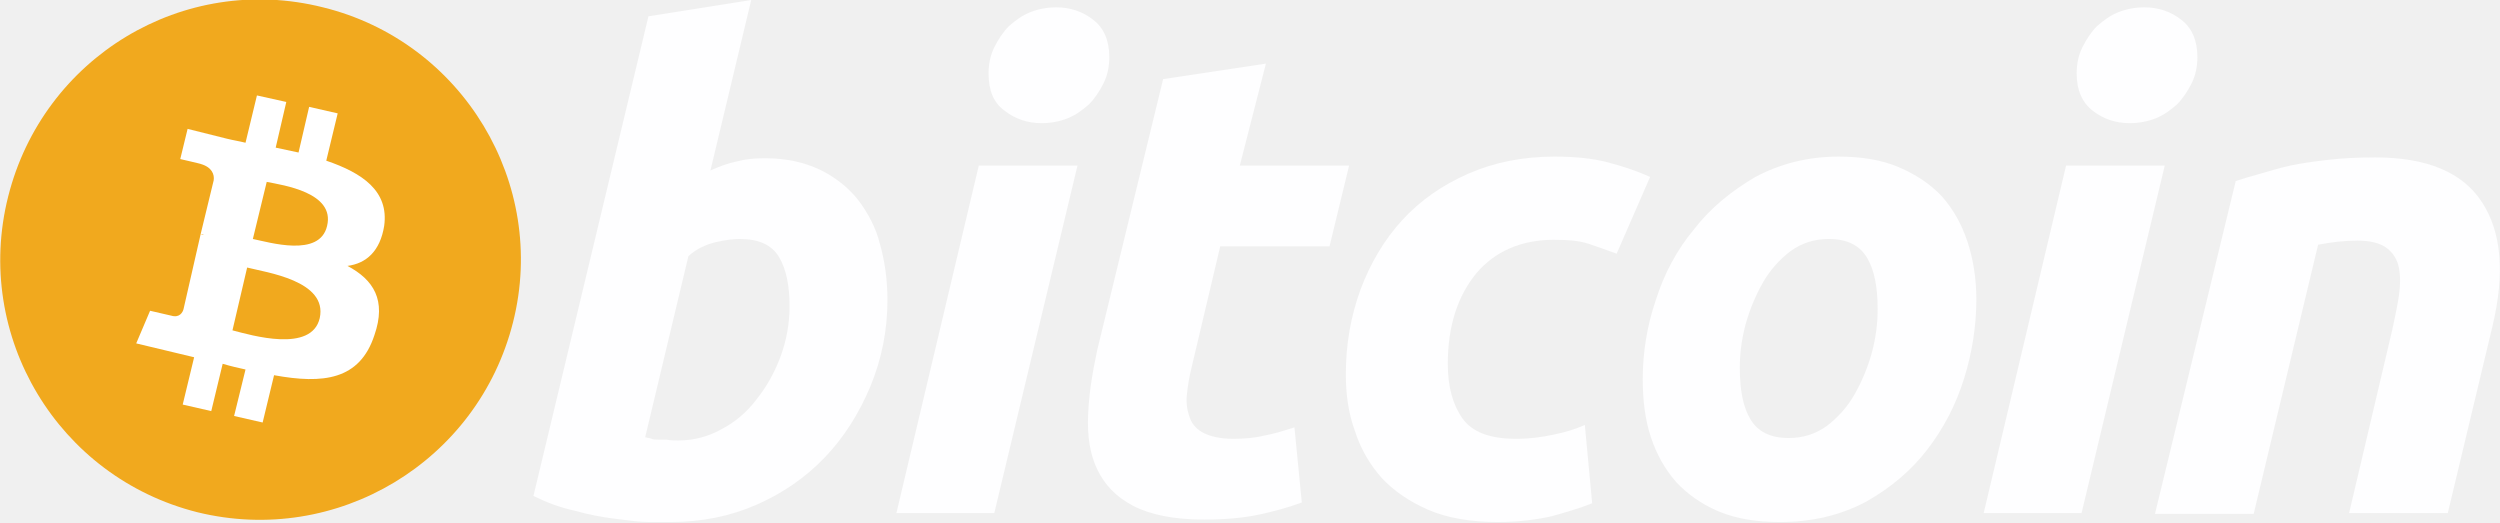
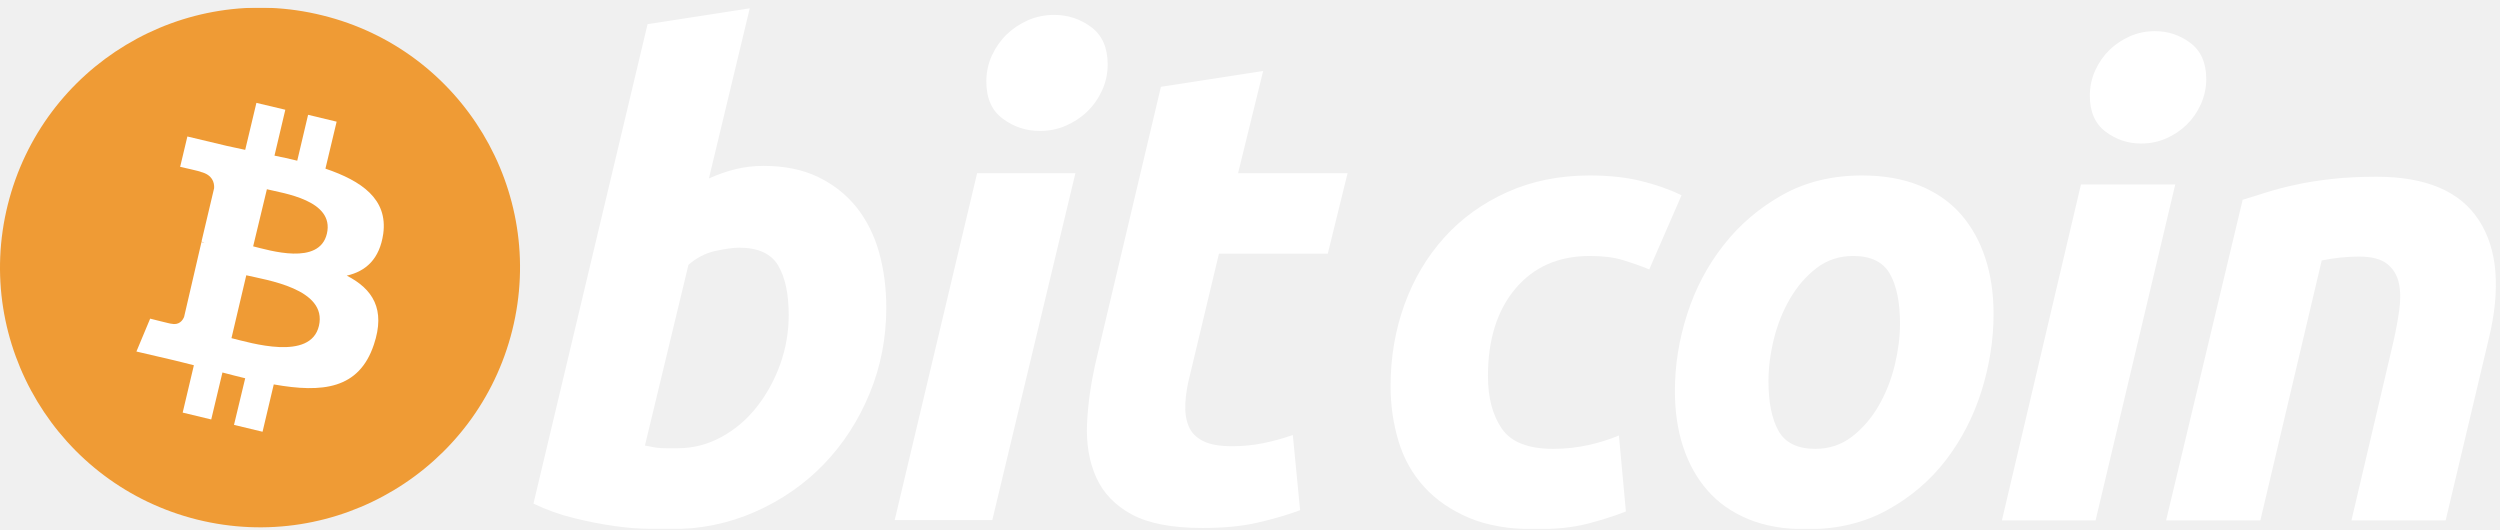
- <svg xmlns="http://www.w3.org/2000/svg" version="1.1" id="Layer_1" x="0px" y="0px" viewBox="0 0 306.5 64" enable-background="new 0 0 306.5 64" xml:space="preserve">
-   <g id="bitcoin">
-     <path id="n" fill="#FEFEFF" d="M274.1,22.2c0.9-0.3,1.9-0.6,3-0.9c1.1-0.3,2.3-0.7,3.7-1c1.4-0.3,2.9-0.5,4.6-0.7   c1.7-0.2,3.6-0.3,5.8-0.3c6.3,0,10.7,1.8,13.1,5.5c2.4,3.7,2.8,8.7,1.3,15.1l-5.5,23H288l5.3-22.5c0.3-1.4,0.6-2.8,0.8-4.1   c0.2-1.3,0.2-2.5,0-3.5c-0.2-1-0.7-1.8-1.5-2.4c-0.8-0.6-2-0.9-3.6-0.9c-1.6,0-3.2,0.2-4.8,0.5l-7.9,33h-12.1L274.1,22.2z" />
-     <path id="i_1_" fill="#FEFEFF" d="M255.2,62.9h-12l10.1-42.6h12.1L255.2,62.9z M261.1,15.1c-1.7,0-3.2-0.5-4.5-1.5   c-1.3-1-2-2.5-2-4.6c0-1.1,0.2-2.2,0.7-3.2c0.5-1,1.1-1.9,1.8-2.6c0.8-0.7,1.6-1.3,2.6-1.7c1-0.4,2.1-0.6,3.2-0.6   c1.7,0,3.2,0.5,4.5,1.5c1.3,1,2,2.5,2,4.6c0,1.1-0.2,2.2-0.7,3.2c-0.5,1-1.1,1.9-1.8,2.6c-0.8,0.7-1.6,1.3-2.6,1.7   C263.3,14.9,262.2,15.1,261.1,15.1z" />
-     <path id="o" fill="#FEFEFF" d="M218.2,64c-2.9,0-5.3-0.4-7.5-1.3c-2.1-0.9-3.8-2.1-5.2-3.6c-1.4-1.6-2.4-3.4-3.1-5.5   c-0.7-2.1-1-4.5-1-7.1c0-3.2,0.5-6.5,1.6-9.7c1-3.2,2.6-6.2,4.7-8.7c2-2.6,4.6-4.7,7.5-6.4c3-1.6,6.4-2.5,10.2-2.5   c2.8,0,5.3,0.4,7.4,1.3c2.1,0.9,3.9,2.1,5.3,3.6c1.4,1.6,2.4,3.4,3.1,5.5c0.7,2.1,1.1,4.5,1.1,7.1c0,3.2-0.5,6.5-1.5,9.7   c-1,3.2-2.5,6.1-4.5,8.7c-2,2.6-4.5,4.7-7.5,6.4C225.6,63.2,222.1,64,218.2,64z M224.2,29.3c-1.8,0-3.3,0.5-4.7,1.5   c-1.3,1-2.5,2.3-3.4,3.9c-0.9,1.6-1.6,3.3-2.1,5.1c-0.5,1.9-0.7,3.6-0.7,5.3c0,2.7,0.4,4.8,1.3,6.3c0.9,1.5,2.4,2.3,4.7,2.3   c1.8,0,3.3-0.5,4.7-1.5c1.3-1,2.5-2.3,3.4-3.9c0.9-1.6,1.6-3.3,2.1-5.1c0.5-1.9,0.7-3.6,0.7-5.3c0-2.7-0.4-4.8-1.3-6.3   C228,30.1,226.5,29.3,224.2,29.3z" />
-     <path id="c" fill="#FEFEFF" d="M165,45.9c0-3.7,0.6-7.1,1.8-10.4c1.2-3.2,2.9-6.1,5.1-8.5c2.2-2.4,4.9-4.3,8.1-5.7   c3.2-1.4,6.7-2.1,10.6-2.1c2.4,0,4.6,0.2,6.5,0.7c1.9,0.5,3.7,1.1,5.2,1.8l-4.1,9.4c-1.1-0.4-2.2-0.8-3.4-1.2   c-1.2-0.4-2.6-0.5-4.3-0.5c-4,0-7.2,1.4-9.5,4.1c-2.3,2.8-3.5,6.5-3.5,11.1c0,2.8,0.6,5,1.8,6.7c1.2,1.7,3.4,2.5,6.6,2.5   c1.6,0,3.1-0.2,4.5-0.5c1.5-0.3,2.8-0.7,3.9-1.2l0.9,9.6c-1.5,0.6-3.2,1.1-5,1.6c-1.8,0.4-4,0.7-6.6,0.7c-3.3,0-6.2-0.5-8.5-1.5   c-2.3-1-4.2-2.3-5.7-3.9c-1.5-1.7-2.6-3.6-3.3-5.8C165.3,50.6,165,48.3,165,45.9z" />
-     <path id="t" fill="#FEFEFF" d="M142.6,9.7l12.6-1.9L152,20.3h13.4l-2.4,9.9h-13.4L146.1,45c-0.3,1.2-0.5,2.4-0.6,3.5   c-0.1,1.1,0.1,2,0.4,2.8c0.3,0.8,0.9,1.4,1.7,1.8c0.8,0.4,2,0.7,3.6,0.7c1.3,0,2.6-0.1,3.8-0.4c1.2-0.2,2.4-0.6,3.7-1l0.9,9.2   c-1.6,0.6-3.4,1.1-5.3,1.5c-1.9,0.4-4.1,0.6-6.7,0.6c-3.7,0-6.6-0.6-8.7-1.7c-2.1-1.1-3.5-2.6-4.4-4.5c-0.9-1.9-1.2-4.1-1.1-6.6   c0.1-2.5,0.5-5.1,1.1-7.9L142.6,9.7z" />
-     <path id="i" fill="#FEFEFF" d="M121.9,62.9h-12L120,20.3h12.1L121.9,62.9z M127.7,15.1c-1.7,0-3.2-0.5-4.5-1.5c-1.4-1-2-2.5-2-4.6   c0-1.1,0.2-2.2,0.7-3.2c0.5-1,1.1-1.9,1.8-2.6c0.8-0.7,1.6-1.3,2.6-1.7c1-0.4,2.1-0.6,3.2-0.6c1.7,0,3.2,0.5,4.5,1.5   c1.3,1,2,2.5,2,4.6c0,1.1-0.2,2.2-0.7,3.2c-0.5,1-1.1,1.9-1.8,2.6c-0.8,0.7-1.6,1.3-2.6,1.7C129.9,14.9,128.8,15.1,127.7,15.1z" />
-     <path id="b" fill="#FEFEFF" d="M93.8,19.4c2.6,0,4.8,0.5,6.7,1.4c1.9,0.9,3.5,2.2,4.7,3.7c1.2,1.6,2.2,3.4,2.7,5.5   c0.6,2.1,0.9,4.4,0.9,6.8c0,3.7-0.7,7.2-2.1,10.6c-1.4,3.3-3.2,6.2-5.6,8.7c-2.4,2.5-5.2,4.4-8.4,5.8C89.5,63.3,86,64,82.2,64   c-0.5,0-1.3,0-2.6,0c-1.2,0-2.6-0.2-4.2-0.4c-1.6-0.2-3.2-0.5-5-1c-1.8-0.4-3.4-1-5-1.8L79.5,2L92.1,0l-5,20.9   c1.1-0.5,2.2-0.9,3.2-1.1C91.4,19.5,92.5,19.4,93.8,19.4z M83.2,54c1.9,0,3.7-0.5,5.3-1.4c1.7-0.9,3.1-2.1,4.3-3.7   c1.2-1.5,2.2-3.3,2.9-5.2c0.7-1.9,1.1-4,1.1-6.1c0-2.6-0.4-4.6-1.3-6.1c-0.9-1.5-2.5-2.2-4.8-2.2c-0.8,0-1.7,0.1-3,0.4   c-1.2,0.3-2.3,0.8-3.3,1.7l-5.3,22.2c0.3,0.1,0.6,0.1,0.8,0.2c0.2,0.1,0.5,0.1,0.8,0.1c0.3,0,0.6,0,1,0C82.2,54,82.7,54,83.2,54z" />
-   </g>
-   <g id="Bitcoin_Logo_1_">
-     <path id="PMS_130_Coin" fill="#F1A91E" d="M62.9,39.5c-4.3,17.1-21.6,27.5-38.7,23.3C7.1,58.5-3.3,41.2,1,24.1S22.5-3.4,39.6,0.9   C56.7,5.1,67.2,22.5,62.9,39.5z" />
-     <path id="Bitcoin_Symbol" fill="#FFFFFF" d="M47.1,27.7c0.6-4.3-2.7-6.5-7.1-8l1.4-5.8l-3.5-0.8l-1.3,5.6c-0.9-0.2-1.9-0.4-2.8-0.6   l1.3-5.6l-3.6-0.8l-1.4,5.8c-0.8-0.2-1.5-0.3-2.3-0.5l0,0L23,15.8l-0.9,3.7c0,0,2.6,0.6,2.5,0.6c1.4,0.4,1.7,1.3,1.6,2l-1.6,6.6   c0.1,0,0.2,0,0.4,0.1c-0.1,0-0.2,0-0.4-0.1l-2.1,9.2C22.4,38.3,22,39,21,38.7c0,0-2.6-0.6-2.6-0.6l-1.7,4l4.6,1.1   c0.8,0.2,1.7,0.4,2.5,0.6l-1.4,5.8l3.5,0.8l1.4-5.8c1,0.3,1.9,0.5,2.8,0.7l-1.4,5.7l3.5,0.8l1.4-5.8c6,1.1,10.5,0.6,12.3-4.9   c1.5-4.3-0.1-6.8-3.3-8.5C44.9,32.3,46.6,30.8,47.1,27.7z M39.2,39c-1,4.3-8.4,2.1-10.7,1.5l1.8-7.7C32.6,33.4,40.2,34.4,39.2,39z    M40.1,27.7c-0.9,3.9-7.1,2-9.1,1.6l1.7-7C34.7,22.7,41.1,23.6,40.1,27.7z" />
+ <svg xmlns="http://www.w3.org/2000/svg" xmlns:xlink="http://www.w3.org/1999/xlink" width="307px" height="65px" viewBox="0 0 307 65" version="1.1">
+   <defs>
+     <path id="path-1" d="M0.586,0.963 L294.5,0.963 L294.5,62.942 L0.586,62.942" />
+     <path id="path-3" d="M0,0.94 L306.5,0.94 L306.5,64.94 L0,64.94 L0,0.94 Z" />
+   </defs>
+   <g id="Page-1" stroke="none" stroke-width="1" fill="none" fill-rule="evenodd">
+     <g id="bitcoin-logo-light">
+       <g id="bitcoin-logo-dark">
+         <g id="Group-6" transform="translate(12, 2)">
+           <mask id="mask-2" fill="white">
+             <use xlink:href="#path-1" />
+           </mask>
+           <g id="Clip-2" />
+           <path d="M263.4,22.531 C264.273,22.273 265.247,21.963 266.307,21.626 C267.371,21.29 268.558,20.975 269.886,20.693 C271.199,20.401 272.68,20.165 274.31,19.982 C275.94,19.794 277.796,19.704 279.858,19.704 C285.92,19.704 290.099,21.487 292.407,25.042 C294.712,28.597 295.111,33.462 293.615,39.629 L288.327,61.903 L276.757,61.903 L281.88,40.098 C282.194,38.736 282.438,37.42 282.621,36.134 C282.804,34.86 282.793,33.736 282.579,32.764 C282.375,31.804 281.894,31.018 281.147,30.409 C280.388,29.809 279.242,29.508 277.687,29.508 C276.188,29.508 274.664,29.671 273.107,29.985 L265.573,61.903 L253.997,61.903 L263.4,22.531" id="Fill-1" fill="#FFFFFF" mask="url(#mask-2)" />
+           <path d="M250.923,15.625 C249.32,15.625 247.866,15.143 246.577,14.176 C245.283,13.215 244.631,11.737 244.631,9.744 C244.631,8.647 244.856,7.619 245.294,6.649 C245.732,5.68 246.316,4.846 247.043,4.137 C247.765,3.433 248.614,2.872 249.567,2.449 C250.522,2.032 251.544,1.825 252.63,1.825 C254.237,1.825 255.689,2.307 256.982,3.273 C258.275,4.245 258.928,5.723 258.928,7.705 C258.928,8.806 258.696,9.839 258.262,10.806 C257.827,11.774 257.244,12.608 256.519,13.317 C255.791,14.021 254.952,14.581 253.997,15.001 C253.035,15.424 252.014,15.625 250.923,15.625 L250.923,15.625 Z M245.338,61.903 L233.834,61.903 L243.541,20.651 L255.121,20.651 L245.338,61.903 L245.338,61.903 Z" id="Fill-3" fill="#FFFFFF" mask="url(#mask-2)" />
+           <path d="M215.57,29.433 C213.865,29.433 212.359,29.932 211.069,30.919 C209.775,31.918 208.687,33.173 207.81,34.686 C206.924,36.206 206.266,37.865 205.822,39.667 C205.382,41.473 205.167,43.18 205.167,44.802 C205.167,47.42 205.585,49.459 206.407,50.926 C207.241,52.385 208.738,53.119 210.913,53.119 C212.623,53.119 214.122,52.623 215.419,51.625 C216.706,50.634 217.795,49.379 218.679,47.863 C219.559,46.35 220.222,44.687 220.666,42.882 C221.1,41.081 221.322,39.364 221.322,37.746 C221.322,35.134 220.905,33.091 220.076,31.626 C219.247,30.167 217.744,29.433 215.57,29.433 L215.57,29.433 Z M209.825,63 C207.081,63 204.699,62.578 202.677,61.742 C200.662,60.906 198.992,59.734 197.671,58.214 C196.35,56.7 195.359,54.909 194.681,52.843 C194.003,50.779 193.678,48.492 193.678,45.987 C193.678,42.843 194.178,39.703 195.188,36.569 C196.192,33.43 197.683,30.609 199.657,28.101 C201.615,25.59 204.03,23.537 206.875,21.937 C209.717,20.346 212.985,19.547 216.655,19.547 C219.349,19.547 221.721,19.97 223.769,20.806 C225.808,21.64 227.489,22.822 228.817,24.335 C230.13,25.854 231.129,27.64 231.8,29.709 C232.476,31.769 232.81,34.062 232.81,36.569 C232.81,39.703 232.317,42.843 231.339,45.987 C230.359,49.114 228.907,51.942 226.989,54.455 C225.075,56.962 222.681,59.014 219.806,60.607 C216.934,62.2 213.605,63 209.825,63 L209.825,63 Z" id="Fill-4" fill="#FFFFFF" mask="url(#mask-2)" />
+           <path d="M158.763,45.434 C158.763,41.881 159.333,38.53 160.471,35.393 C161.608,32.254 163.245,29.508 165.37,27.152 C167.486,24.807 170.065,22.951 173.099,21.586 C176.12,20.231 179.501,19.547 183.23,19.547 C185.563,19.547 187.647,19.77 189.479,20.216 C191.32,20.666 192.987,21.248 194.493,21.979 L190.528,31.082 C189.493,30.659 188.418,30.284 187.306,29.945 C186.194,29.599 184.836,29.433 183.23,29.433 C179.393,29.433 176.36,30.768 174.103,33.43 C171.855,36.094 170.721,39.679 170.721,44.179 C170.721,46.845 171.291,49.001 172.434,50.65 C173.571,52.299 175.672,53.119 178.723,53.119 C180.228,53.119 181.681,52.96 183.073,52.65 C184.474,52.337 185.712,51.942 186.802,51.474 L187.66,60.806 C186.207,61.375 184.604,61.89 182.844,62.34 C181.082,62.774 178.983,63 176.55,63 C173.338,63 170.62,62.525 168.396,61.591 C166.171,60.641 164.333,59.382 162.885,57.786 C161.43,56.186 160.384,54.318 159.738,52.174 C159.093,50.033 158.763,47.783 158.763,45.434" id="Fill-5" fill="#FFFFFF" mask="url(#mask-2)" />
+         </g>
+         <path d="M142.562,10.659 L155.117,8.714 L152.034,21.27 L165.481,21.27 L163.053,31.148 L149.688,31.148 L146.128,46.049 C145.8,47.291 145.614,48.451 145.562,49.529 C145.503,50.612 145.64,51.542 145.964,52.325 C146.286,53.11 146.865,53.715 147.705,54.143 C148.541,54.578 149.738,54.797 151.308,54.797 C152.601,54.797 153.861,54.674 155.078,54.43 C156.289,54.189 157.516,53.856 158.758,53.418 L159.652,62.654 C158.031,63.248 156.277,63.76 154.388,64.189 C152.495,64.625 150.254,64.836 147.664,64.836 C143.941,64.836 141.053,64.283 138.996,63.182 C136.943,62.073 135.49,60.558 134.621,58.64 C133.763,56.728 133.38,54.525 133.488,52.044 C133.599,49.556 133.974,46.941 134.621,44.186 L142.562,10.659" id="Fill-7" fill="#FFFFFF" />
+         <g id="Group-12">
+           <mask id="mask-4" fill="white">
+             <use xlink:href="#path-3" />
+           </mask>
+           <g id="Clip-9" />
+           <path d="M127.687,16.08 C126.013,16.08 124.496,15.582 123.151,14.584 C121.794,13.592 121.122,12.065 121.122,10.007 C121.122,8.875 121.352,7.813 121.807,6.811 C122.27,5.811 122.876,4.95 123.633,4.217 C124.391,3.491 125.267,2.911 126.263,2.474 C127.265,2.044 128.331,1.83 129.467,1.83 C131.139,1.83 132.649,2.328 134,3.325 C135.345,4.329 136.023,5.855 136.023,7.902 C136.023,9.039 135.794,10.105 135.334,11.104 C134.877,12.104 134.271,12.965 133.513,13.697 C132.762,14.424 131.877,15.002 130.883,15.436 C129.882,15.873 128.82,16.08 127.687,16.08 L127.687,16.08 Z M121.854,63.867 L109.867,63.867 L119.989,21.27 L132.059,21.27 L121.854,63.867 L121.854,63.867 Z" id="Fill-8" fill="#FFFFFF" mask="url(#mask-4)" />
+           <path d="M83.244,55.043 C85.134,55.043 86.915,54.578 88.589,53.664 C90.267,52.751 91.715,51.517 92.927,49.98 C94.14,48.436 95.101,46.697 95.8,44.754 C96.499,42.812 96.854,40.785 96.854,38.676 C96.854,36.085 96.421,34.063 95.558,32.603 C94.695,31.148 93.097,30.416 90.778,30.416 C90.018,30.416 89.04,30.561 87.825,30.82 C86.607,31.096 85.517,31.666 84.541,32.525 L79.198,54.713 C79.521,54.77 79.806,54.824 80.048,54.875 C80.286,54.93 80.549,54.969 80.811,54.996 C81.089,55.027 81.405,55.043 81.788,55.043 L83.244,55.043 L83.244,55.043 Z M93.771,20.371 C96.366,20.371 98.608,20.836 100.492,21.75 C102.384,22.672 103.946,23.914 105.2,25.476 C106.436,27.046 107.356,28.881 107.949,30.984 C108.539,33.093 108.836,35.36 108.836,37.788 C108.836,41.515 108.152,45.038 106.774,48.357 C105.395,51.683 103.524,54.566 101.144,57.027 C98.766,59.483 95.958,61.42 92.72,62.851 C89.487,64.283 85.972,65 82.198,65 C81.71,65 80.852,64.986 79.64,64.961 C78.427,64.935 77.035,64.811 75.475,64.6 C73.905,64.381 72.245,64.057 70.492,63.623 C68.74,63.197 67.076,62.6 65.508,61.842 L79.521,2.966 L92.07,1.021 L87.054,21.914 C88.128,21.43 89.21,21.055 90.29,20.782 C91.371,20.512 92.531,20.371 93.771,20.371 L93.771,20.371 Z" id="Fill-10" fill="#FFFFFF" mask="url(#mask-4)" />
+           <path d="M62.908,40.548 C58.647,57.635 41.339,68.064 24.208,63.804 C7.122,59.543 -3.308,42.235 0.953,25.148 C5.213,8.062 22.522,-2.367 39.608,1.893 C56.739,6.109 67.168,23.462 62.908,40.548" id="Fill-11" fill="#EF9B35" mask="url(#mask-4)" />
+         </g>
+         <path d="M40.141,28.699 C39.209,32.649 33.084,30.74 31.087,30.252 L32.774,23.24 C34.726,23.728 41.117,24.572 40.141,28.699 L40.141,28.699 Z M39.164,40.016 C38.144,44.365 30.776,42.102 28.424,41.525 L30.244,33.803 C32.64,34.38 40.229,35.445 39.164,40.016 L39.164,40.016 Z M47.064,28.699 C47.641,24.438 44.401,22.219 39.963,20.71 L41.339,14.941 L37.833,14.098 L36.502,19.734 C35.57,19.512 34.638,19.29 33.706,19.113 L35.037,13.476 L31.487,12.633 L30.111,18.403 C29.356,18.225 28.602,18.092 27.847,17.914 L23.01,16.761 L22.122,20.489 C22.122,20.489 24.741,21.065 24.652,21.11 C26.072,21.465 26.338,22.397 26.294,23.107 L24.741,29.675 C24.829,29.72 24.963,29.72 25.096,29.808 C24.963,29.764 24.874,29.764 24.741,29.72 L22.61,38.906 C22.433,39.35 21.989,39.971 21.013,39.75 C21.057,39.794 18.439,39.128 18.439,39.128 L16.752,43.167 L21.323,44.232 C22.167,44.454 23.01,44.631 23.809,44.853 L22.433,50.667 L25.939,51.51 L27.315,45.741 C28.291,46.007 29.223,46.229 30.111,46.451 L28.735,52.176 L32.241,53.019 L33.617,47.206 C39.608,48.271 44.09,47.782 45.91,42.324 C47.375,37.974 45.777,35.489 42.582,33.847 C44.934,33.314 46.62,31.806 47.064,28.699 L47.064,28.699 Z" id="Fill-13" fill="#FFFFFF" />
+       </g>
+     </g>
  </g>
</svg>
